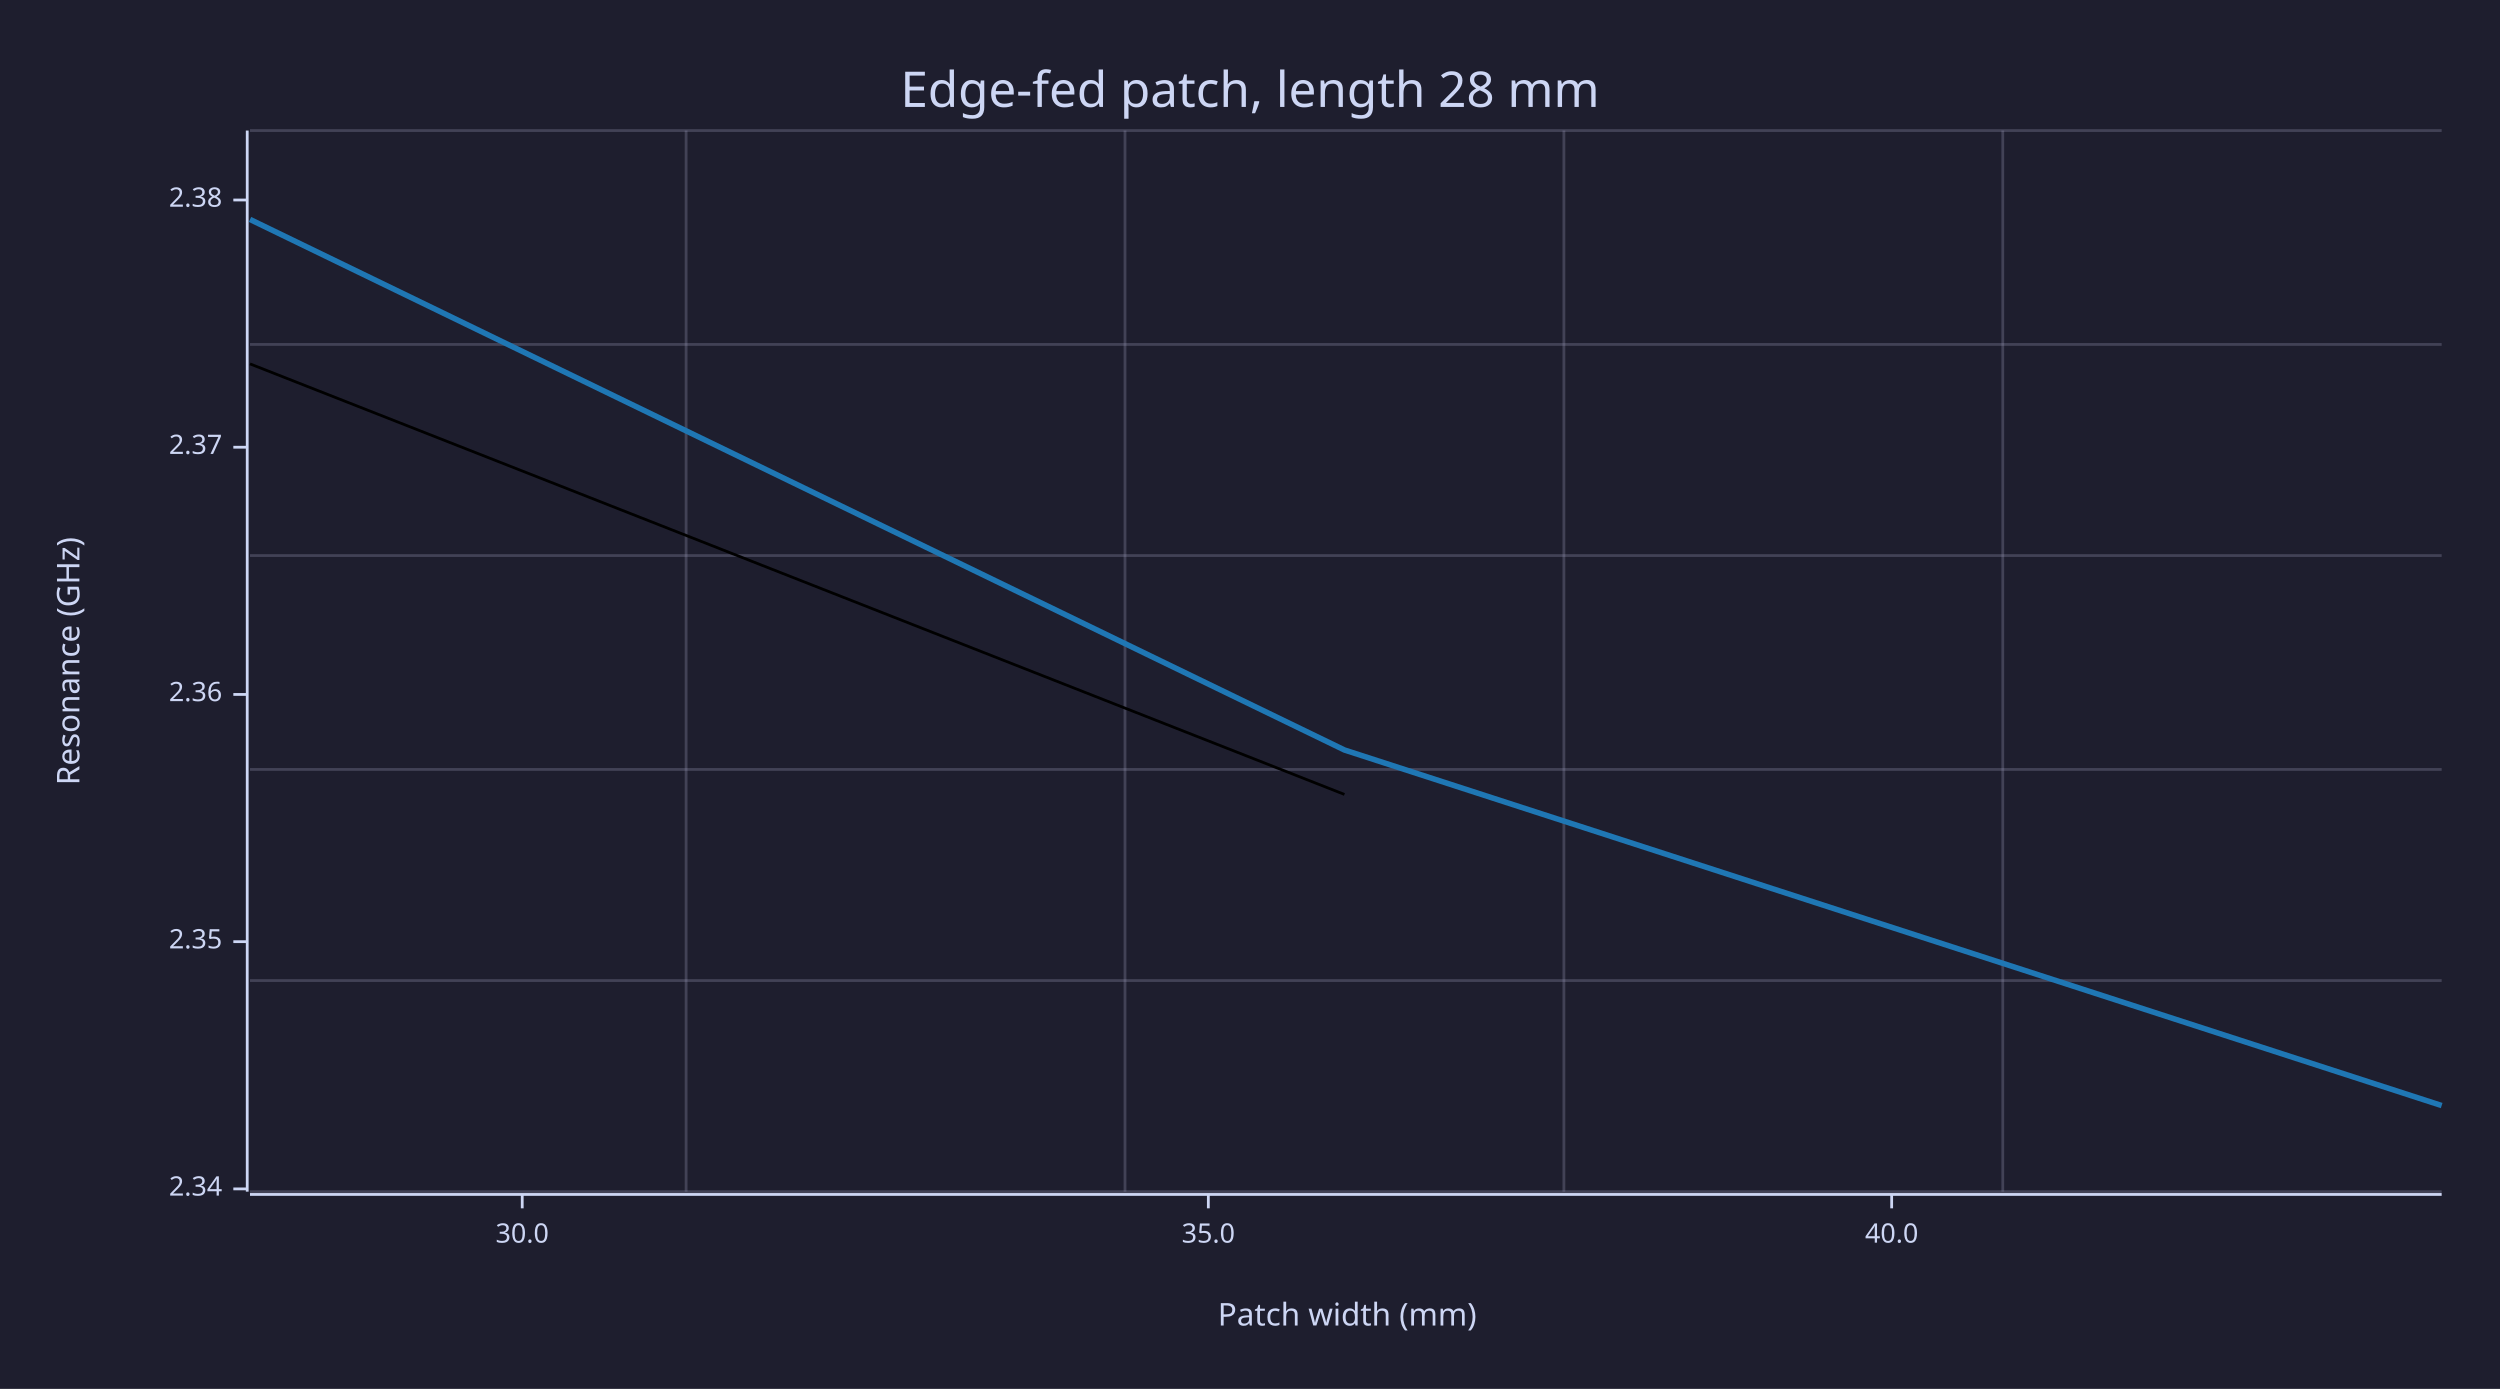
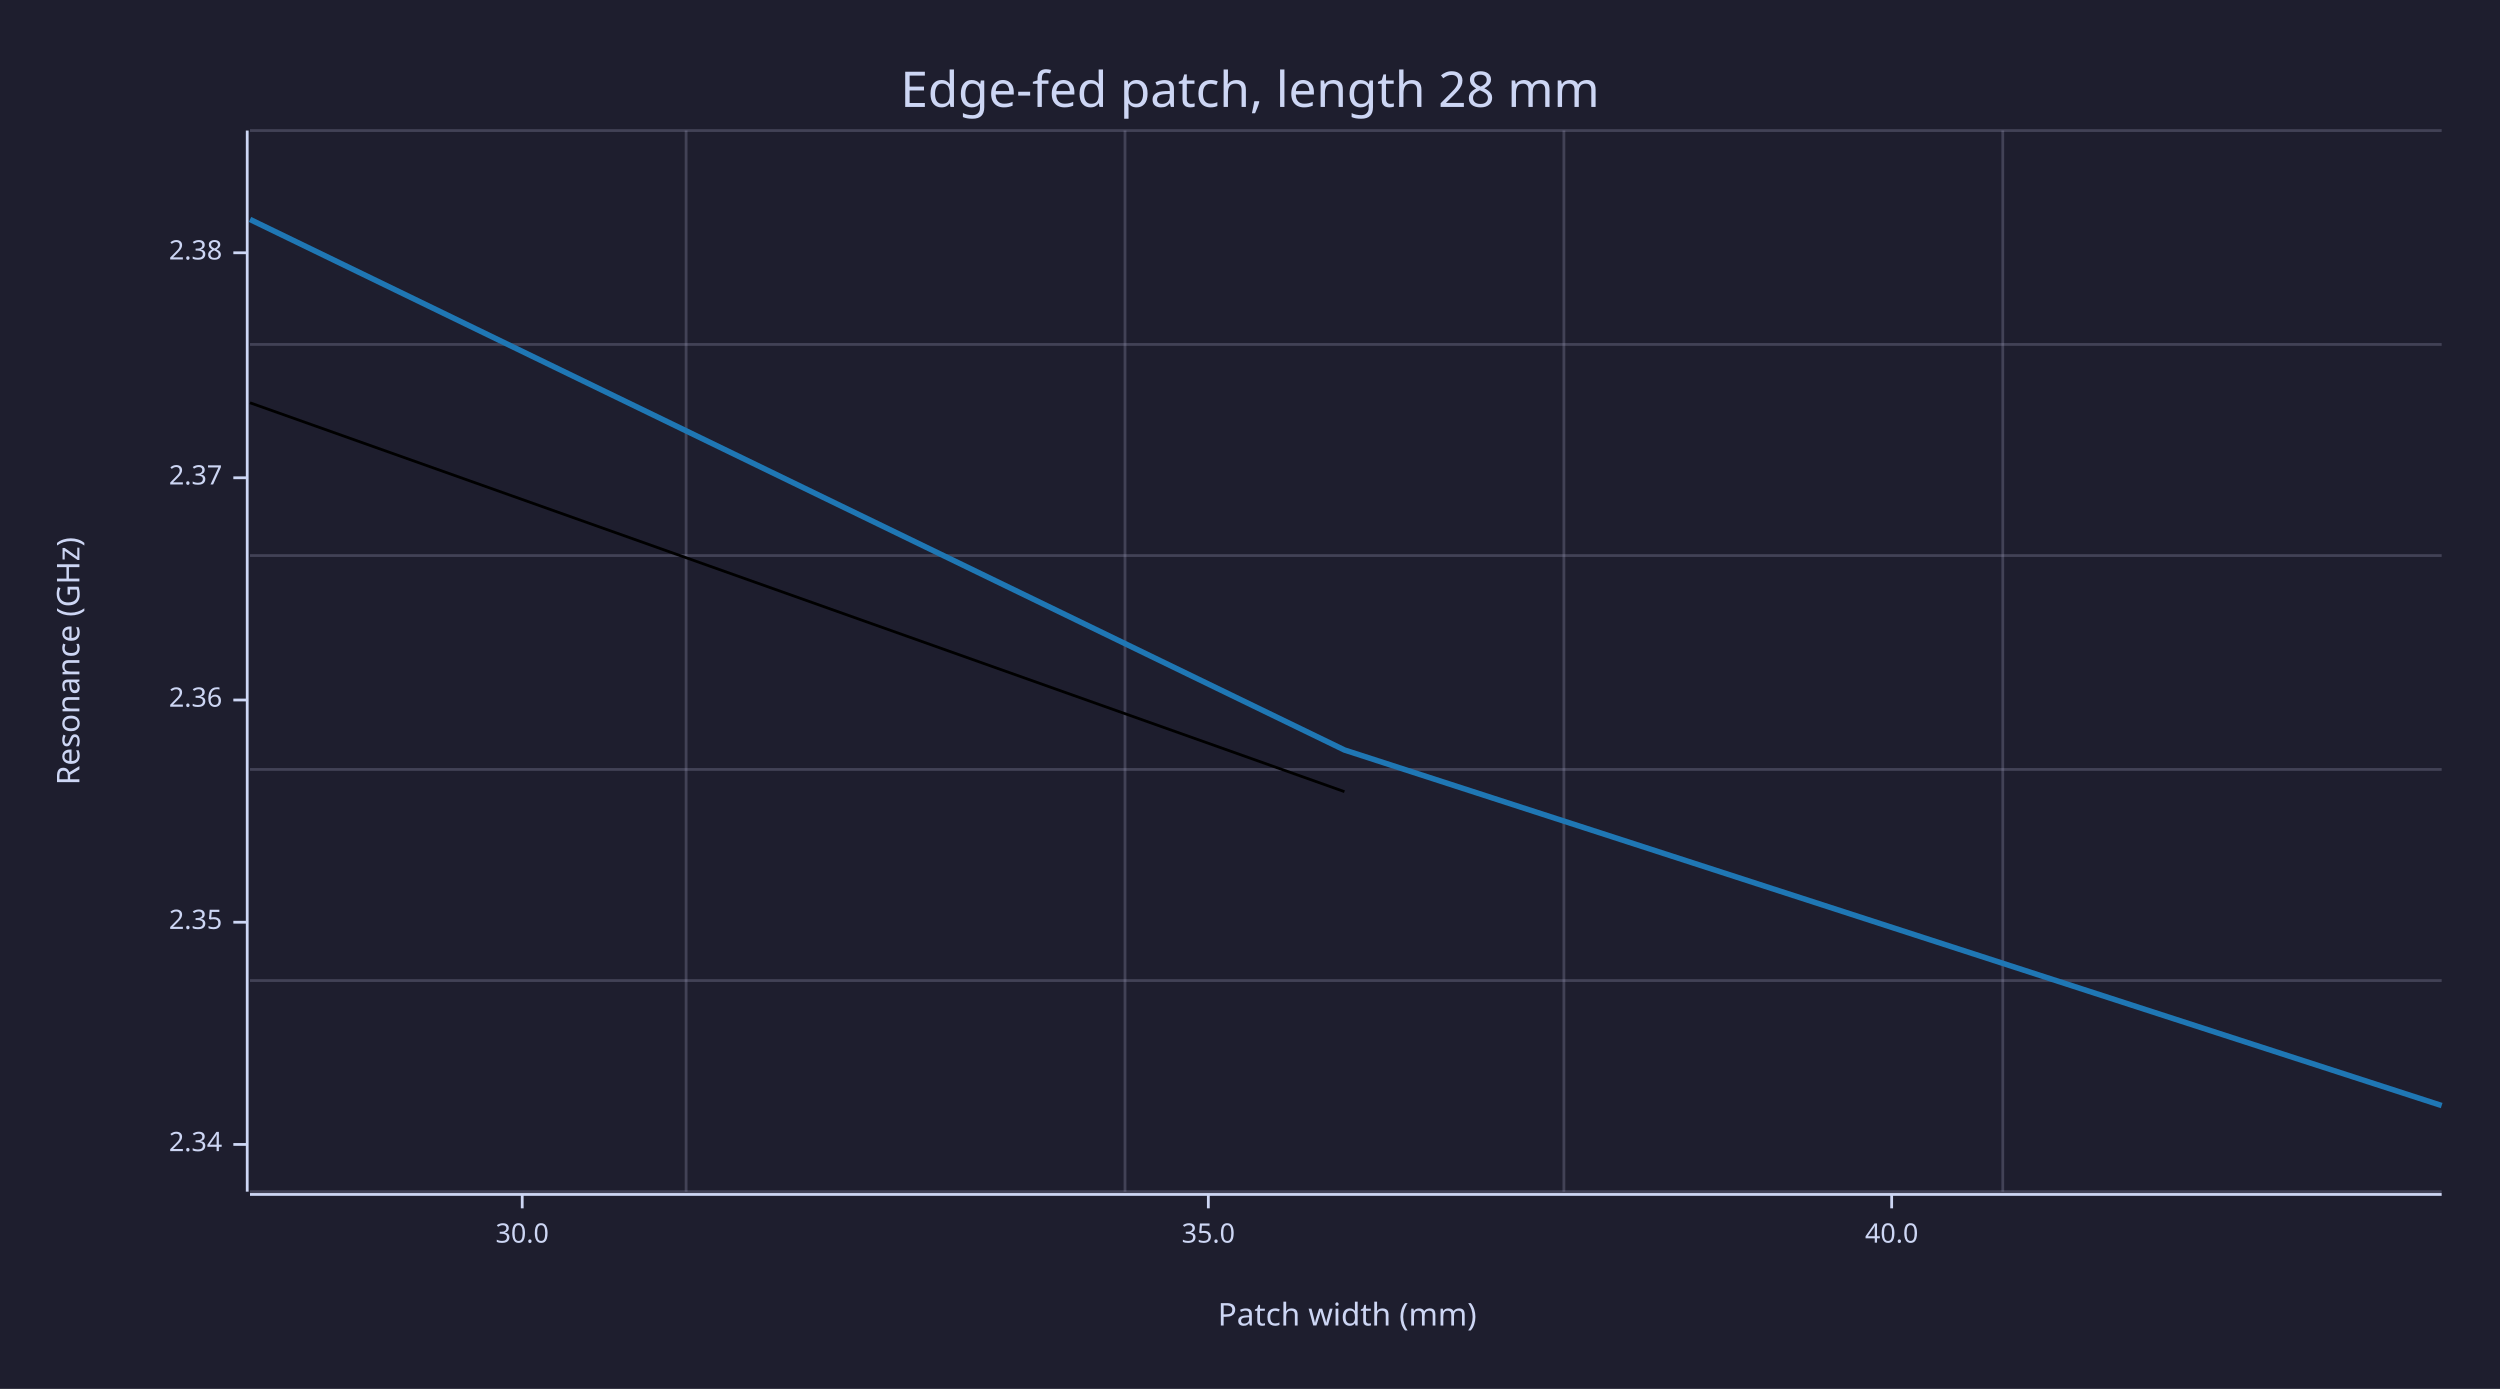
<svg xmlns="http://www.w3.org/2000/svg" width="900" height="500" viewBox="0 0 900 500">
  <rect x="0" y="0" width="900" height="500" opacity="1" fill="#1E1E2E" stroke="none" />
  <text x="450" y="25" dy="0.76em" text-anchor="middle" font-family="sans-serif" font-size="17.742" opacity="1" fill="#CDD6F4">
Edge-fed patch, length 28 mm
</text>
  <text x="20" y="238" dy="0.76em" text-anchor="middle" font-family="sans-serif" font-size="11.29" opacity="1" fill="#CDD6F4" transform="rotate(270, 20, 238)">
Resonance (GHz)
</text>
  <text x="485" y="480" dy="-0.5ex" text-anchor="middle" font-family="sans-serif" font-size="11.29" opacity="1" fill="#CDD6F4">
Patch width (mm)
</text>
  <polyline fill="none" opacity="1" stroke="#CDD6F4" stroke-width="1" points="89,47 89,429 " />
-   <text x="80" y="428" dy="0.5ex" text-anchor="end" font-family="sans-serif" font-size="9.677" opacity="1" fill="#CDD6F4">
+   <text x="80" y="412" dy="0.5ex" text-anchor="end" font-family="sans-serif" font-size="9.677" opacity="1" fill="#CDD6F4">
2.34
</text>
-   <polyline fill="none" opacity="1" stroke="#CDD6F4" stroke-width="1" points="84,428 89,428 " />
-   <text x="80" y="339" dy="0.5ex" text-anchor="end" font-family="sans-serif" font-size="9.677" opacity="1" fill="#CDD6F4">
+   <polyline fill="none" opacity="1" stroke="#CDD6F4" stroke-width="1" points="84,412 89,412 " />
+   <text x="80" y="332" dy="0.5ex" text-anchor="end" font-family="sans-serif" font-size="9.677" opacity="1" fill="#CDD6F4">
2.35
</text>
-   <polyline fill="none" opacity="1" stroke="#CDD6F4" stroke-width="1" points="84,339 89,339 " />
-   <text x="80" y="250" dy="0.5ex" text-anchor="end" font-family="sans-serif" font-size="9.677" opacity="1" fill="#CDD6F4">
+   <polyline fill="none" opacity="1" stroke="#CDD6F4" stroke-width="1" points="84,332 89,332 " />
+   <text x="80" y="252" dy="0.5ex" text-anchor="end" font-family="sans-serif" font-size="9.677" opacity="1" fill="#CDD6F4">
2.36
</text>
-   <polyline fill="none" opacity="1" stroke="#CDD6F4" stroke-width="1" points="84,250 89,250 " />
-   <text x="80" y="161" dy="0.5ex" text-anchor="end" font-family="sans-serif" font-size="9.677" opacity="1" fill="#CDD6F4">
+   <polyline fill="none" opacity="1" stroke="#CDD6F4" stroke-width="1" points="84,252 89,252 " />
+   <text x="80" y="172" dy="0.5ex" text-anchor="end" font-family="sans-serif" font-size="9.677" opacity="1" fill="#CDD6F4">
2.37
</text>
-   <polyline fill="none" opacity="1" stroke="#CDD6F4" stroke-width="1" points="84,161 89,161 " />
-   <text x="80" y="72" dy="0.5ex" text-anchor="end" font-family="sans-serif" font-size="9.677" opacity="1" fill="#CDD6F4">
+   <polyline fill="none" opacity="1" stroke="#CDD6F4" stroke-width="1" points="84,172 89,172 " />
+   <text x="80" y="91" dy="0.5ex" text-anchor="end" font-family="sans-serif" font-size="9.677" opacity="1" fill="#CDD6F4">
2.38
</text>
-   <polyline fill="none" opacity="1" stroke="#CDD6F4" stroke-width="1" points="84,72 89,72 " />
+   <polyline fill="none" opacity="1" stroke="#CDD6F4" stroke-width="1" points="84,91 89,91 " />
  <polyline fill="none" opacity="1" stroke="#CDD6F4" stroke-width="1" points="90,430 879,430 " />
  <text x="188" y="440" dy="0.76em" text-anchor="middle" font-family="sans-serif" font-size="9.677" opacity="1" fill="#CDD6F4">
30.0
</text>
  <polyline fill="none" opacity="1" stroke="#CDD6F4" stroke-width="1" points="188,430 188,435 " />
  <text x="435" y="440" dy="0.76em" text-anchor="middle" font-family="sans-serif" font-size="9.677" opacity="1" fill="#CDD6F4">
35.0
</text>
  <polyline fill="none" opacity="1" stroke="#CDD6F4" stroke-width="1" points="435,430 435,435 " />
  <text x="681" y="440" dy="0.76em" text-anchor="middle" font-family="sans-serif" font-size="9.677" opacity="1" fill="#CDD6F4">
40.0
</text>
  <polyline fill="none" opacity="1" stroke="#CDD6F4" stroke-width="1" points="681,430 681,435 " />
  <polyline fill="none" opacity="0.3" stroke="#9696B4" stroke-width="1" points="90,429 879,429 " />
  <polyline fill="none" opacity="0.3" stroke="#9696B4" stroke-width="1" points="90,353 879,353 " />
  <polyline fill="none" opacity="0.3" stroke="#9696B4" stroke-width="1" points="90,277 879,277 " />
  <polyline fill="none" opacity="0.3" stroke="#9696B4" stroke-width="1" points="90,200 879,200 " />
  <polyline fill="none" opacity="0.3" stroke="#9696B4" stroke-width="1" points="90,124 879,124 " />
  <polyline fill="none" opacity="0.3" stroke="#9696B4" stroke-width="1" points="90,47 879,47 " />
  <polyline fill="none" opacity="0.3" stroke="#9696B4" stroke-width="1" points="247,429 247,47 " />
  <polyline fill="none" opacity="0.3" stroke="#9696B4" stroke-width="1" points="405,429 405,47 " />
  <polyline fill="none" opacity="0.3" stroke="#9696B4" stroke-width="1" points="563,429 563,47 " />
  <polyline fill="none" opacity="0.3" stroke="#9696B4" stroke-width="1" points="721,429 721,47 " />
  <polyline fill="none" opacity="1" stroke="#1F77B4" stroke-width="2" points="90,79 484,270 879,398 " />
-   <polyline fill="none" opacity="1" stroke="#000000" stroke-width="1" points="90,131 484,286 " />
+   <polyline fill="none" opacity="1" stroke="#000000" stroke-width="1" points="90,145 484,285 " />
</svg>
